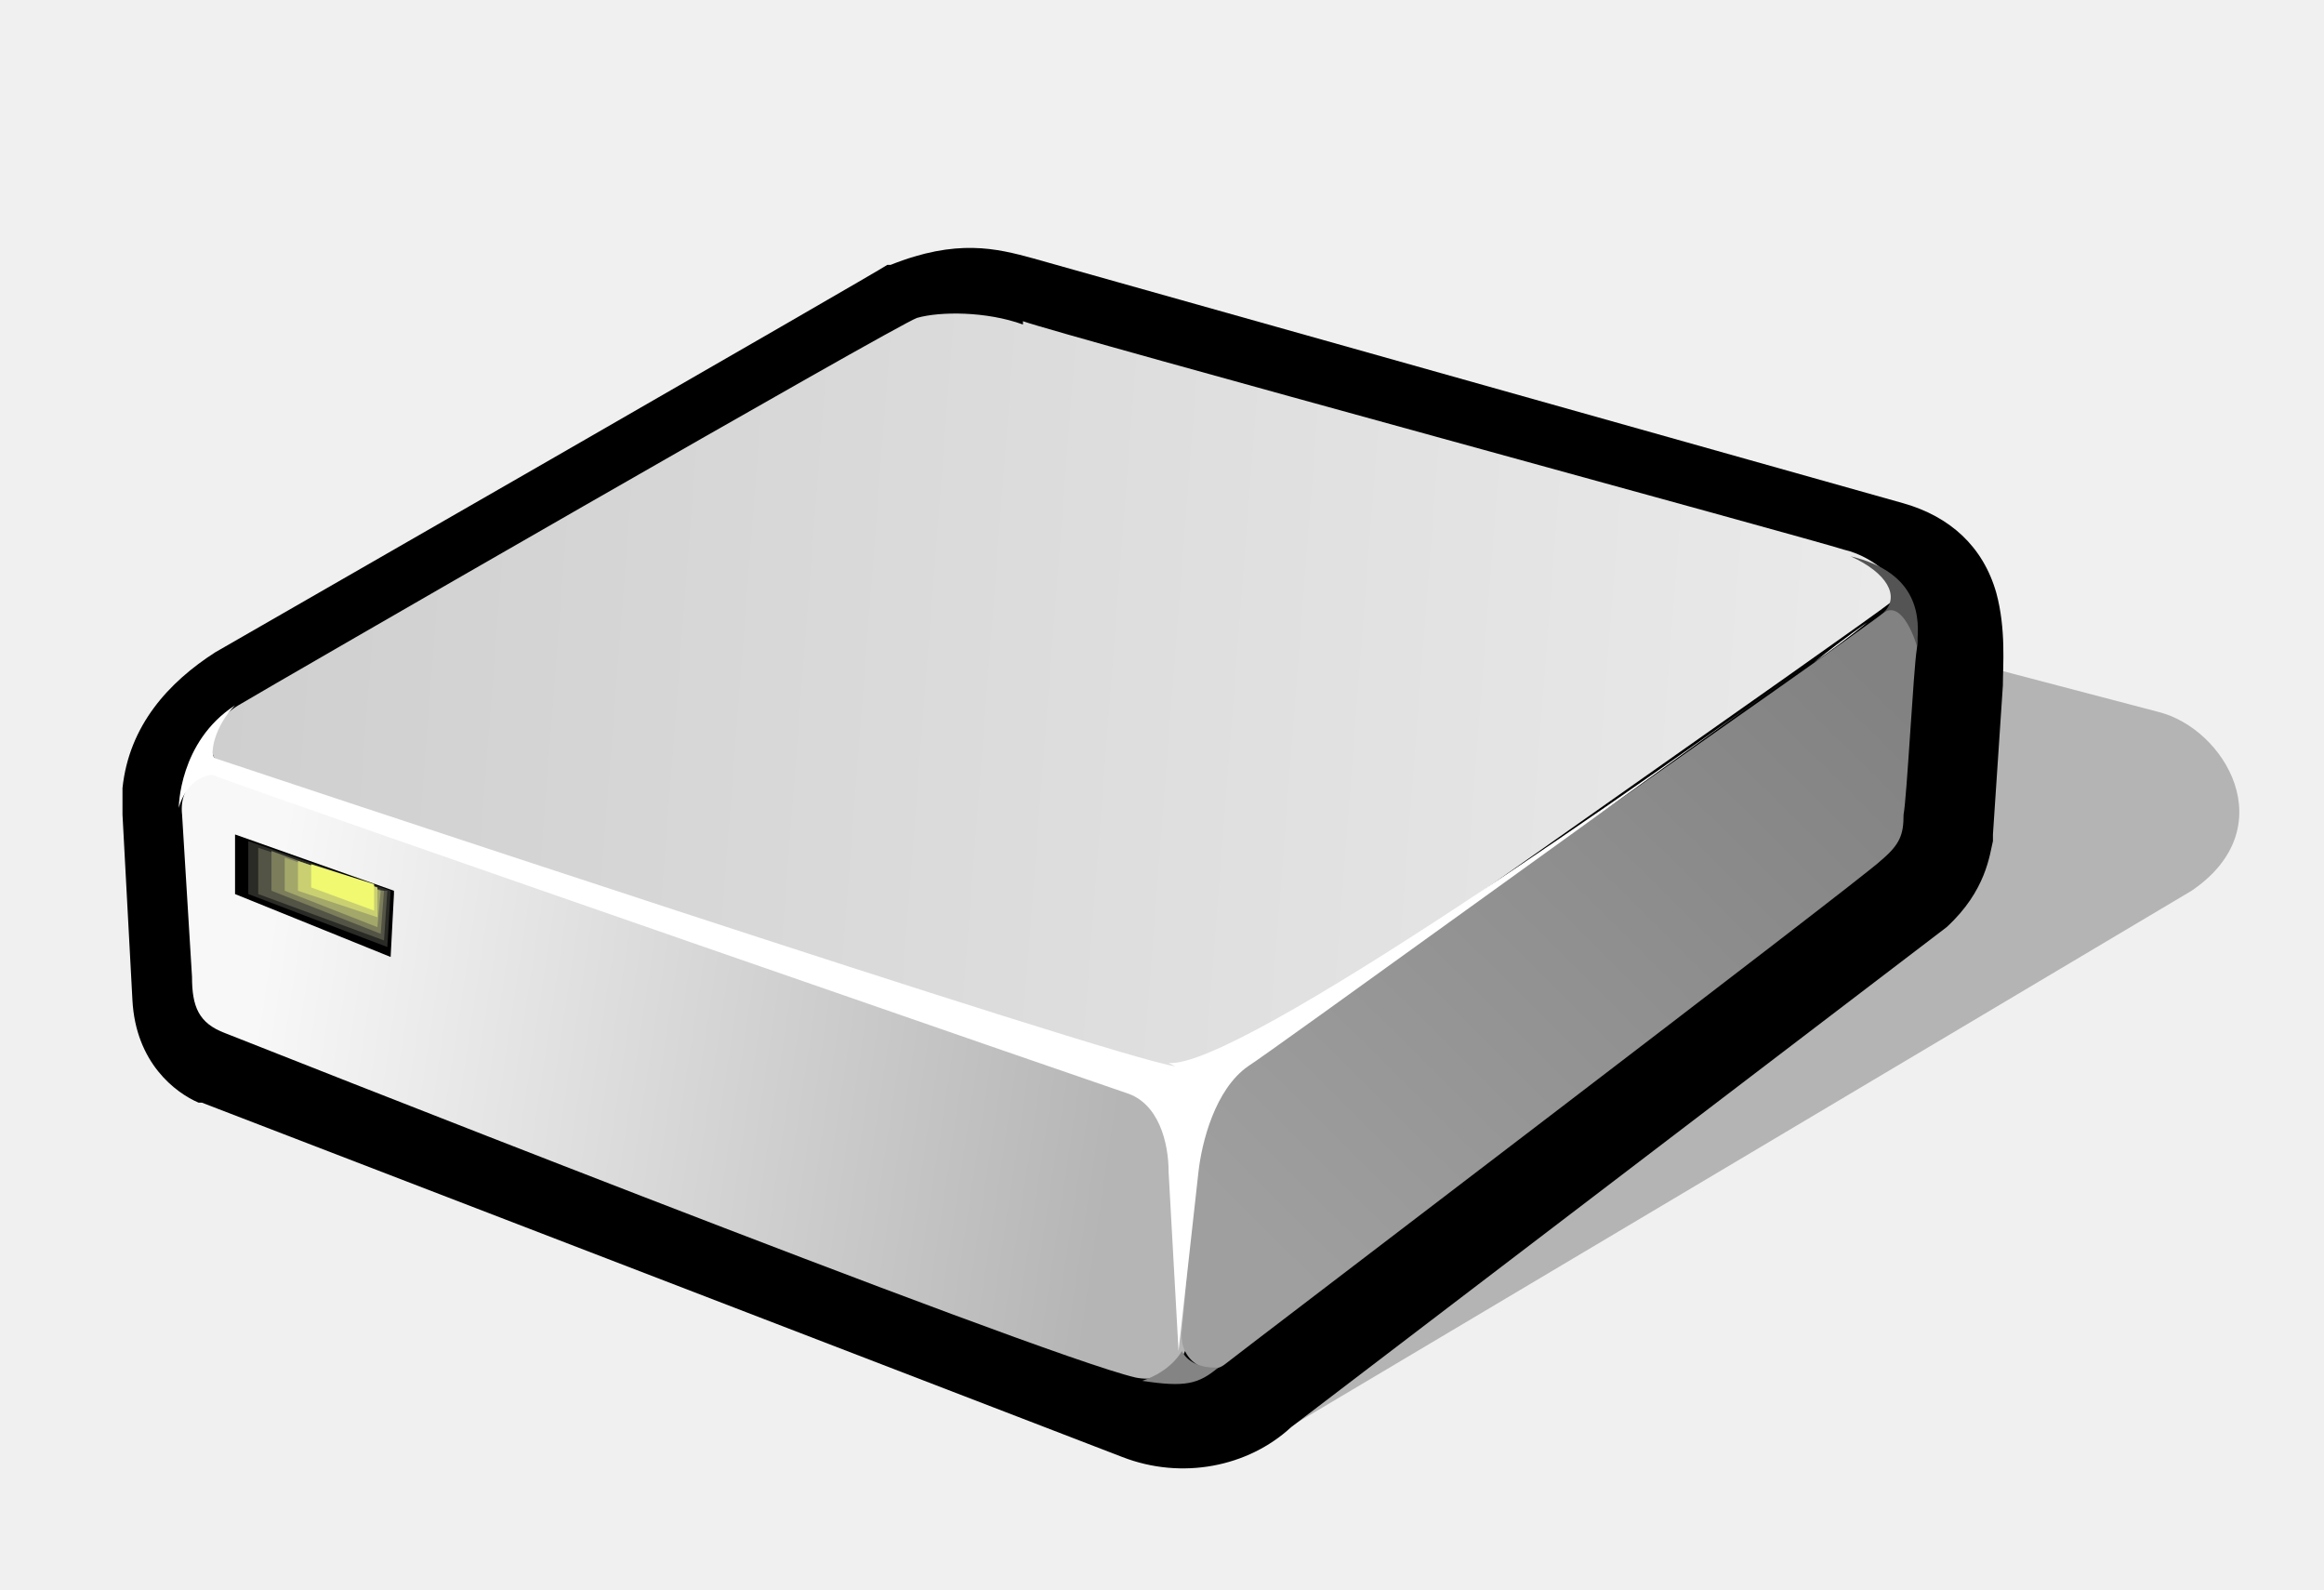
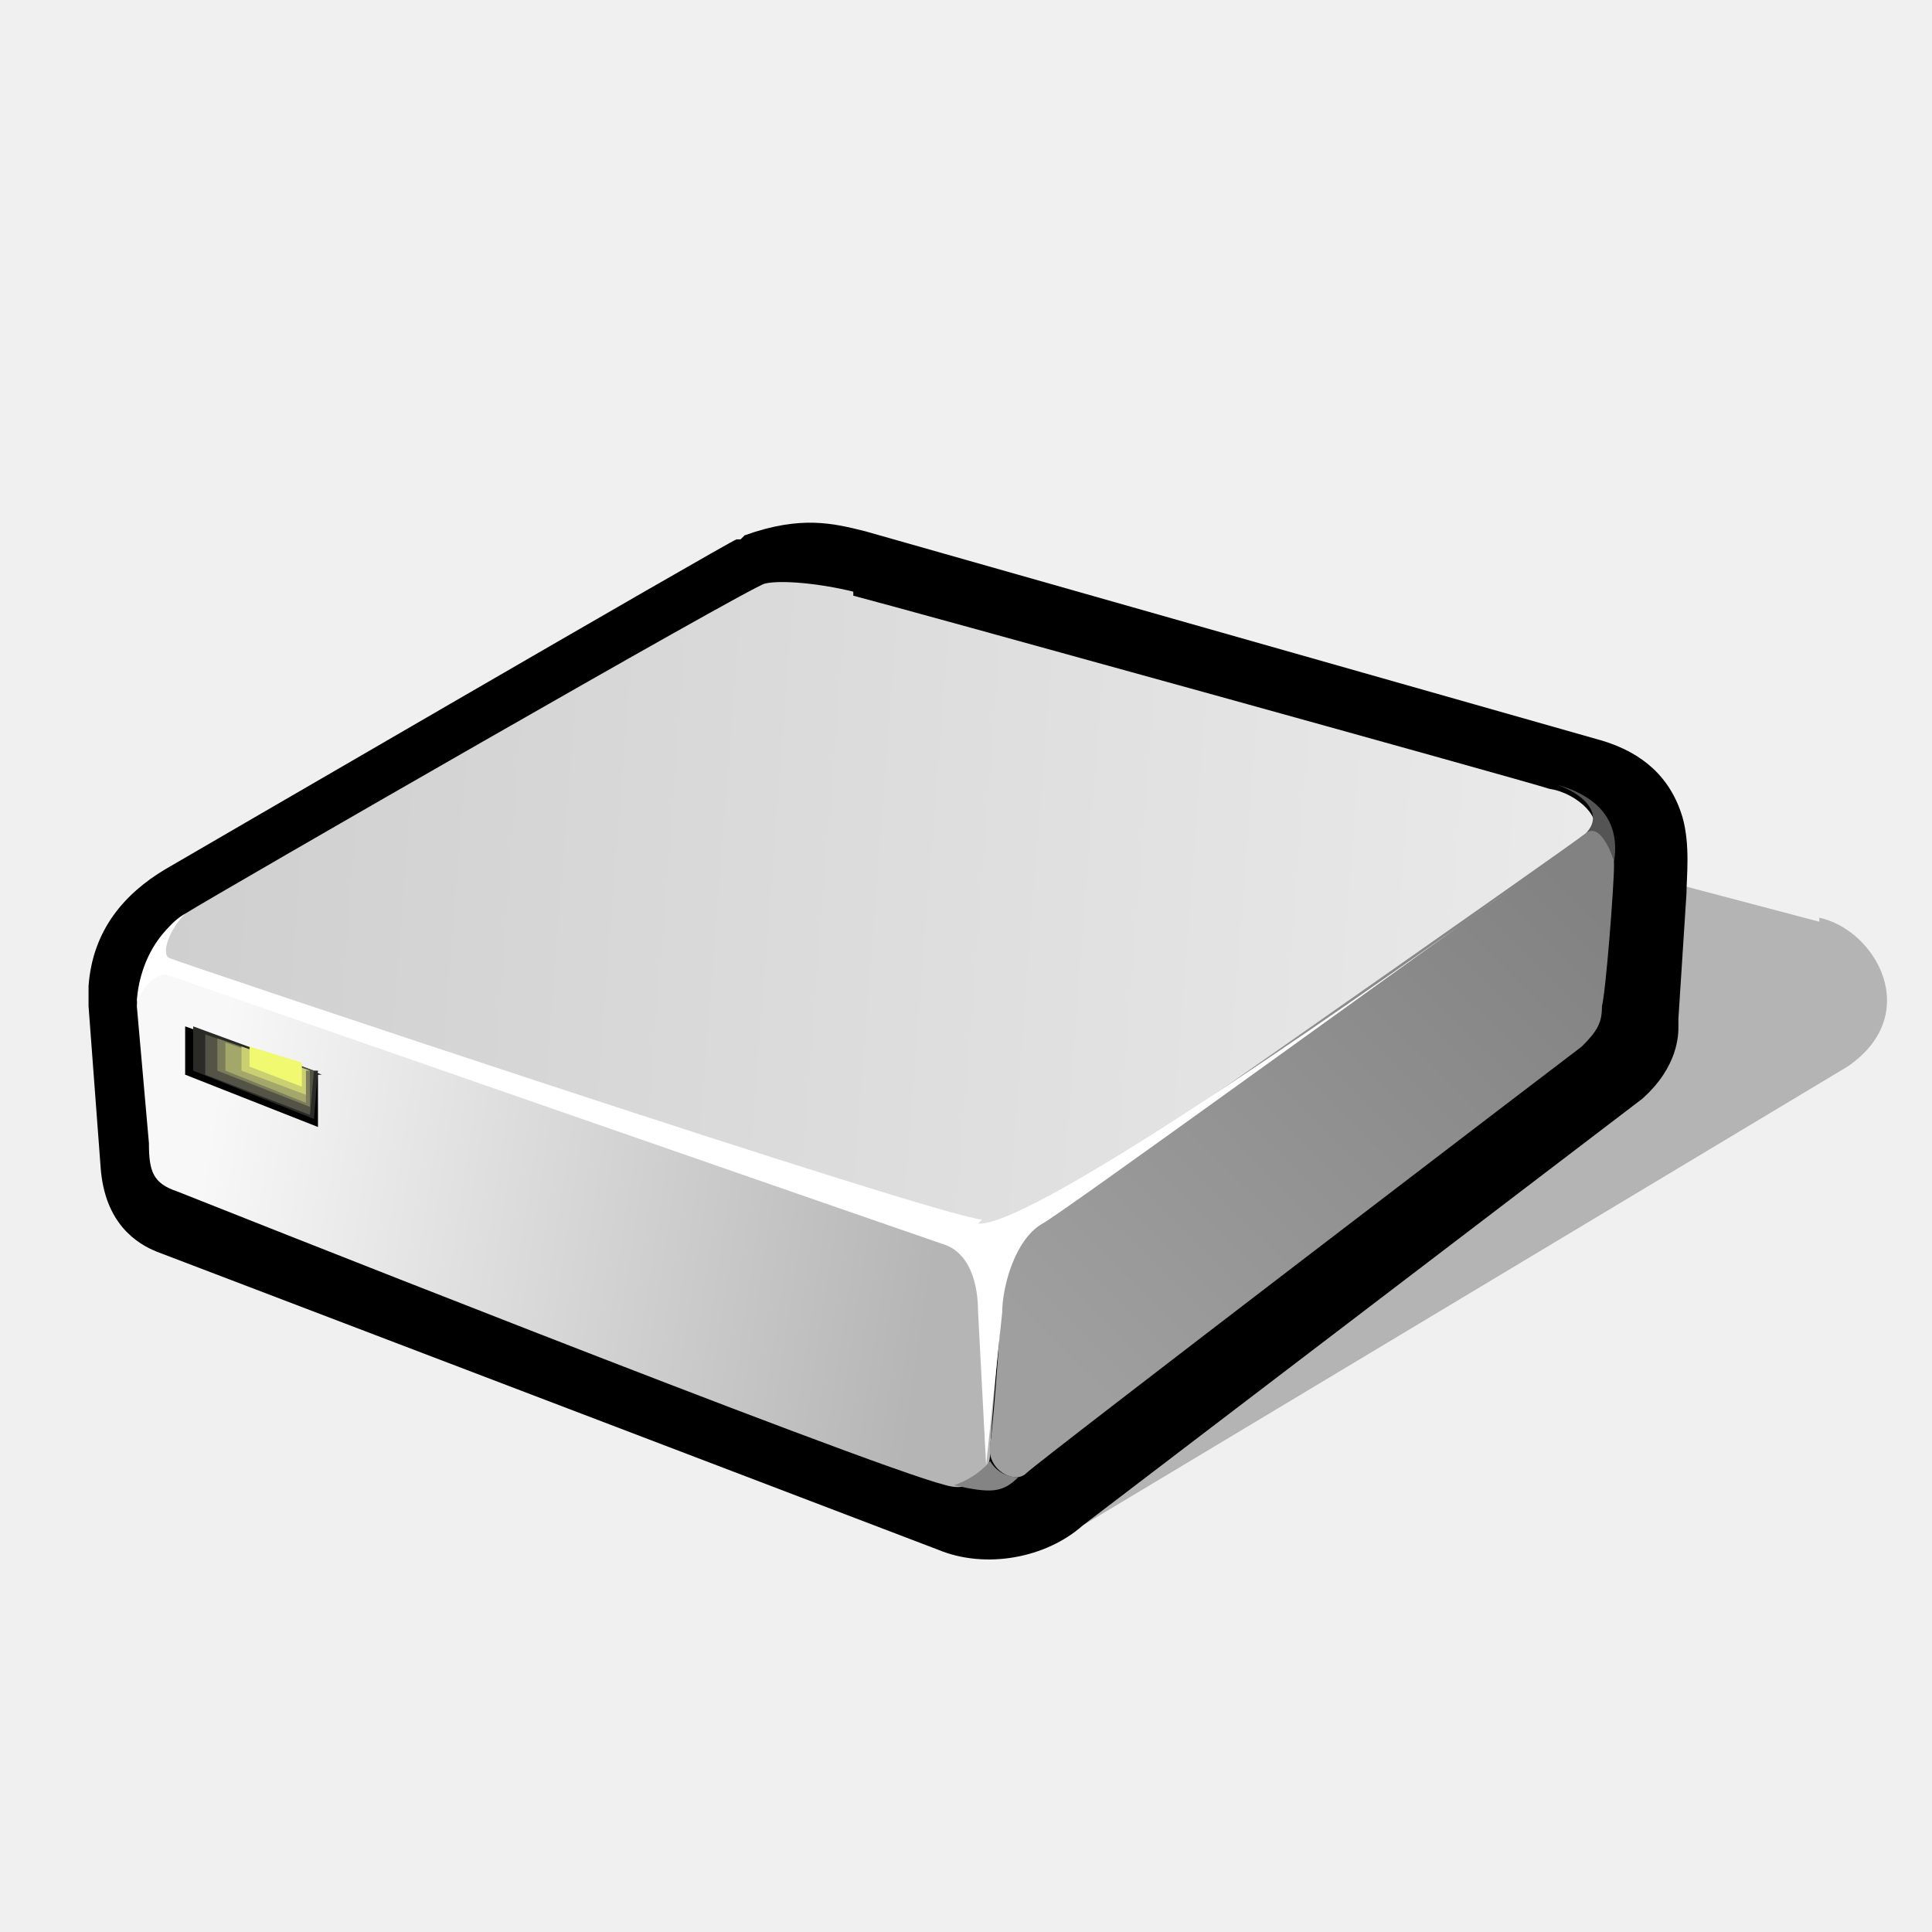
- <svg width="70.2pt" height="48pt" viewBox="0 0 70.2 48" xml:space="preserve">
+ <svg width="48pt" height="48pt" viewBox="0 0 48 48" xml:space="preserve">
  <g id="Layer_x0020_3" style="fill-rule:nonzero;clip-rule:nonzero;stroke:#000000;stroke-miterlimit:4;">
-     <path style="fill:none;stroke:none;" d="M70.2,48H0V0h70.2v48z" />
+     <path style="fill:none;stroke:none;" d="M48,48H0V0h48v48z" />
  </g>
  <g id="Layer_x0020_4" style="fill-rule:nonzero;clip-rule:nonzero;stroke:#000000;stroke-miterlimit:4;">
-     <path style="opacity:0.25;stroke:none;" d="M65.2,21.5c2,0.5,3.8,3.5,1,5.4L37.6,43.9L26.7,11.4l38.5,10.1z" />
-     <path style="stroke:none;" d="M26.9,8c0,0,0,0-0.1,0C26.7,8.1,6.5,19.7,6.5,19.7l0,0c-1.4,0.9-2.6,2.2-2.8,4.1c0,0.2,0,0.5,0,0.8l0,0l0.3,5.6c0.1,1.9,1.3,2.8,2,3.1c0,0,0,0,0.1,0c0,0,27.8,10.7,27.8,10.7c1.8,0.7,3.8,0.3,5.1-0.9L58.8,28c1.2-1.1,1.3-2.2,1.4-2.6l0-0.2    l0.3-4.5c0-0.6,0.1-1.7-0.2-2.8c-0.4-1.4-1.4-2.3-2.8-2.7L31.2,7.8c-1.1-0.3-2.3-0.6-4.3,0.2z" />
-     <linearGradient id="aigrd1" gradientUnits="userSpaceOnUse" x1="7.114" y1="22.436" x2="57.404" y2="22.436" gradientTransform="matrix(0.997 7.730000e-002 -7.730000e-002 0.997 1.2368 -3.8625)">
+     <path style="opacity:0.25;stroke:none;" d="M45.2,22.8c1.4,0.3,2.6,2.4,0.7,3.7L25.9,38.5l-7.6-22.7l26.9,7.1z" />
+     <path style="stroke:none;" d="M18.4,13.4c0,0,0,0-0.1,0c-0.1,0-14.2,8.2-14.2,8.2l0,0c-1,0.6-1.8,1.5-1.9,2.9c0,0.2,0,0.4,0,0.5l0,0L2.5,29c0.1,1.4,0.9,1.9,1.4,2.1c0,0,0,0,0,0c0,0,19.4,7.4,19.4,7.4c1.2,0.5,2.7,0.2,3.6-0.6l13.9-10.6c0.9-0.8,0.9-1.6,0.9-1.8l0-0.2    l0.2-3.1c0-0.4,0.1-1.2-0.1-1.9c-0.3-1-1-1.6-2-1.9l-18.3-5.2c-0.8-0.2-1.6-0.4-3,0.1z" />
+     <linearGradient id="aigrd1" gradientUnits="userSpaceOnUse" x1="4.875" y1="23.824" x2="40.014" y2="23.824" gradientTransform="matrix(0.997 7.730000e-002 -7.730000e-002 0.997 1.2034 -3.0036)">
      <stop offset="0" style="stop-color:#CFCFCF" />
      <stop offset="1" style="stop-color:#EAEAEA" />
    </linearGradient>
-     <path style="fill:url(#aigrd1);stroke:none;" d="M30.9,9.8c-1.1-0.4-2.5-0.4-3.2-0.2C27.1,9.8,8.2,20.7,7.2,21.3c-1,0.6-1.2,1.8,0.1,2.2c1.3,0.5,25.9,8.4,27,8.7c1.1,0.3,2.7,0.3,3.3-0.2c0.6-0.5,18.9-13.3,19.5-13.8c0.6-0.5-0.5-1.4-1.4-1.6c-0.9-0.3-23.7-6.5-24.8-6.9z" />
-     <linearGradient id="aigrd2" gradientUnits="userSpaceOnUse" x1="9.135" y1="33.855" x2="35.352" y2="35.743" gradientTransform="matrix(0.997 7.730000e-002 -7.730000e-002 0.997 1.2368 -3.8625)">
+     <path style="fill:url(#aigrd1);stroke:none;" d="M21.2,14.7c-0.8-0.2-1.8-0.3-2.2-0.2c-0.4,0.1-13.6,7.7-14.4,8.2c-0.7,0.4-0.9,1.2,0.1,1.6s18.1,5.9,18.9,6.1c0.8,0.2,1.9,0.2,2.3-0.1c0.4-0.3,13.2-9.3,13.6-9.6c0.4-0.3-0.3-1-1-1.1c-0.6-0.2-16.5-4.6-17.3-4.8z" />
+     <linearGradient id="aigrd2" gradientUnits="userSpaceOnUse" x1="6.288" y1="31.804" x2="24.606" y2="33.123" gradientTransform="matrix(0.997 7.730000e-002 -7.730000e-002 0.997 1.2034 -3.0036)">
      <stop offset="0" style="stop-color:#F8F8F8" />
      <stop offset="1" style="stop-color:#B5B5B5" />
    </linearGradient>
-     <path style="fill:url(#aigrd2);stroke:none;" d="M5.5,24.6c-0.1-0.9,0.6-1.4,1.3-1.2c0.6,0.2,27.1,8.9,28.1,9.5c1,0.6,1.6,0.9,1.5,1.7s-0.4,5.2-0.5,5.8c-0.1,0.7-0.6,1.4-1.6,1.2C31.3,40.9,6.8,31.2,6.8,31.2c-0.8-0.3-1-0.8-1-1.7l-0.3-4.9z" />
-     <linearGradient id="aigrd3" gradientUnits="userSpaceOnUse" x1="40.262" y1="38.774" x2="56.65" y2="19.482" gradientTransform="matrix(0.997 7.730000e-002 -7.730000e-002 0.997 1.2368 -3.8625)">
+     <path style="fill:url(#aigrd2);stroke:none;" d="M3.4,25c0-0.6,0.4-1,0.9-0.9c0.5,0.1,18.9,6.2,19.6,6.7c0.7,0.4,1.1,0.7,1,1.2c0,0.5-0.3,3.6-0.3,4.1c0,0.5-0.4,1-1.1,0.8c-2-0.5-19.1-7.3-19.1-7.3c-0.6-0.2-0.7-0.5-0.7-1.2L3.4,25z" />
+     <linearGradient id="aigrd3" gradientUnits="userSpaceOnUse" x1="28.198" y1="35.052" x2="39.497" y2="21.751" gradientTransform="matrix(0.997 7.730000e-002 -7.730000e-002 0.997 1.2034 -3.0036)">
      <stop offset="0" style="stop-color:#9F9F9F" />
      <stop offset="1" style="stop-color:#828282" />
    </linearGradient>
-     <path style="fill:url(#aigrd3);stroke:none;" d="M37,41.2c-0.5,0.4-1.4-0.1-1.3-1c0.1-0.9,0.4-5,0.5-5.8c0.1-0.8,0.4-1.5,1-2c0.6-0.5,19-13.3,19.7-13.9c0.7-0.6,1.1,0.5,1,1.1s-0.3,4.5-0.4,5c0,0.6-0.1,0.9-0.7,1.4C56.3,26.5,37.5,40.8,37,41.2z" />
+     <path style="fill:url(#aigrd3);stroke:none;" d="M25.5,36.6c-0.3,0.3-1-0.1-0.9-0.7c0.1-0.7,0.3-3.5,0.3-4.1c0-0.6,0.3-1.1,0.7-1.4c0.4-0.3,13.3-9.3,13.8-9.7c0.5-0.4,0.7,0.3,0.7,0.8c0,0.5-0.2,3.1-0.3,3.5c0,0.4-0.1,0.6-0.5,1c-0.4,0.3-13.5,10.3-13.8,10.6z" />
    <g style="fill:#FFFFFF;stroke:none;">
-       <path d="M35.5,32.2C33.8,32,6.8,23,6.5,22.9c-0.2-0.1,0-1,0.6-1.6c-1.7,1.1-1.7,3.1-1.7,3.1s0.2-0.9,1-1c3.3,1.2,26.7,9.3,27.6,9.6c1,0.3,1.3,1.5,1.3,2.4l0.3,5.4l0.6-5.4c0.1-0.9,0.5-2.5,1.5-3.2c0.5-0.3,12.5-9,17-12.2c-4.6,3.3-17.3,12.3-19.4,12.1z" />
-       <path d="M54.8,20c1-0.7,1.6-1.2,1.6-1.2s-0.6,0.4-1.6,1.2z" />
+       <path d="M24.4,30.3c-1.2-0.1-20-6.4-20.2-6.5c-0.2-0.1,0-0.7,0.4-1.1c-1.2,0.8-1.2,2.2-1.2,2.2s0.2-0.6,0.7-0.7c2.3,0.8,18.7,6.5,19.3,6.7c0.7,0.2,0.9,1,0.9,1.7l0.2,3.8l0.4-3.8c0-0.6,0.3-1.8,1-2.2c0.4-0.2,8.8-6.3,11.9-8.5c-3.2,2.3-12.1,8.6-13.5,8.5z" />
+       <path d="M37.9,21.8c0.7-0.5,1.1-0.8,1.1-0.8s-0.4,0.3-1.1,0.8z" />
    </g>
-     <path style="fill:#848484;stroke:none;" d="M36.8,41.3c-0.6,0.5-1,0.6-2.3,0.4c0.9-0.3,1.2-0.9,1.2-0.9s0.2,0.5,1,0.5z" />
+     <path style="fill:#848484;stroke:none;" d="M25.3,36.7c-0.4,0.4-0.7,0.4-1.6,0.2c0.6-0.2,0.9-0.6,0.9-0.6s0.2,0.4,0.7,0.4z" />
    <g>
      <g>
-         <path style="stroke:none;" d="M11.9,27l-0.1,1.9l-4.7-1.9l0-1.8l4.8,1.7z" />
-         <path style="fill:#2A2A26;stroke:none;" d="M11.8,26.9l-0.1,1.7L7.5,27l0-1.6l4.3,1.5z" />
-         <path style="fill:#535445;stroke:none;" d="M11.7,26.9l-0.1,1.5L7.8,27l0-1.4l3.8,1.3z" />
-         <path style="fill:#7B7D5B;stroke:none;" d="M11.6,26.9l-0.1,1.3l-3.3-1.3l0-1.2l3.3,1.2z" />
-         <path style="fill:#A3A76A;stroke:none;" d="M11.5,26.9L11.4,28l-2.8-1.1l0-1l2.9,1z" />
-         <path style="fill:#CAD071;stroke:none;" d="M11.4,26.8l0,0.9L9,26.9L9,26l2.4,0.8z" />
-         <path style="fill:#F0F970;stroke:none;" d="M11.3,26.8l0,0.7l-1.9-0.7l0-0.7l1.9,0.6z" />
+         <path style="stroke:none;" d="M7.9,26.7L7.9,28l-3.3-1.3l0-1.2l3.4,1.2z" />
+         <path style="fill:#2A2A26;stroke:none;" d="M7.9,26.6l-0.1,1.2l-3-1.2l0-1.1l3,1.1z" />
+         <path style="fill:#535445;stroke:none;" d="M7.8,26.6l-0.1,1.1l-2.6-1l0-1l2.7,0.9z" />
+         <path style="fill:#7B7D5B;stroke:none;" d="M7.7,26.6l0,0.9l-2.3-0.9l0-0.8l2.3,0.8z" />
+         <path style="fill:#A3A76A;stroke:none;" d="M7.6,26.6l0,0.8l-2-0.8l0-0.7l2,0.7z" />
+         <path style="fill:#CAD071;stroke:none;" d="M7.6,26.6l0,0.6l-1.6-0.6l0-0.6l1.7,0.6z" />
+         <path style="fill:#F0F970;stroke:none;" d="M7.5,26.5l0,0.5l-1.3-0.5l0-0.5l1.3,0.4z" />
      </g>
    </g>
-     <path style="fill:#545454;stroke:none;" d="M55.9,16.8c1.1,0.5,1.5,1.2,1,1.7c0.6-0.4,1,1,1,1c0.1-0.8,0.1-2.2-2-2.7z" />
+     <path style="fill:#545454;stroke:none;" d="M38.7,19.5c0.8,0.3,1.1,0.8,0.7,1.2c0.4-0.3,0.7,0.7,0.7,0.7c0.1-0.6,0-1.5-1.4-1.9z" />
  </g>
</svg>
